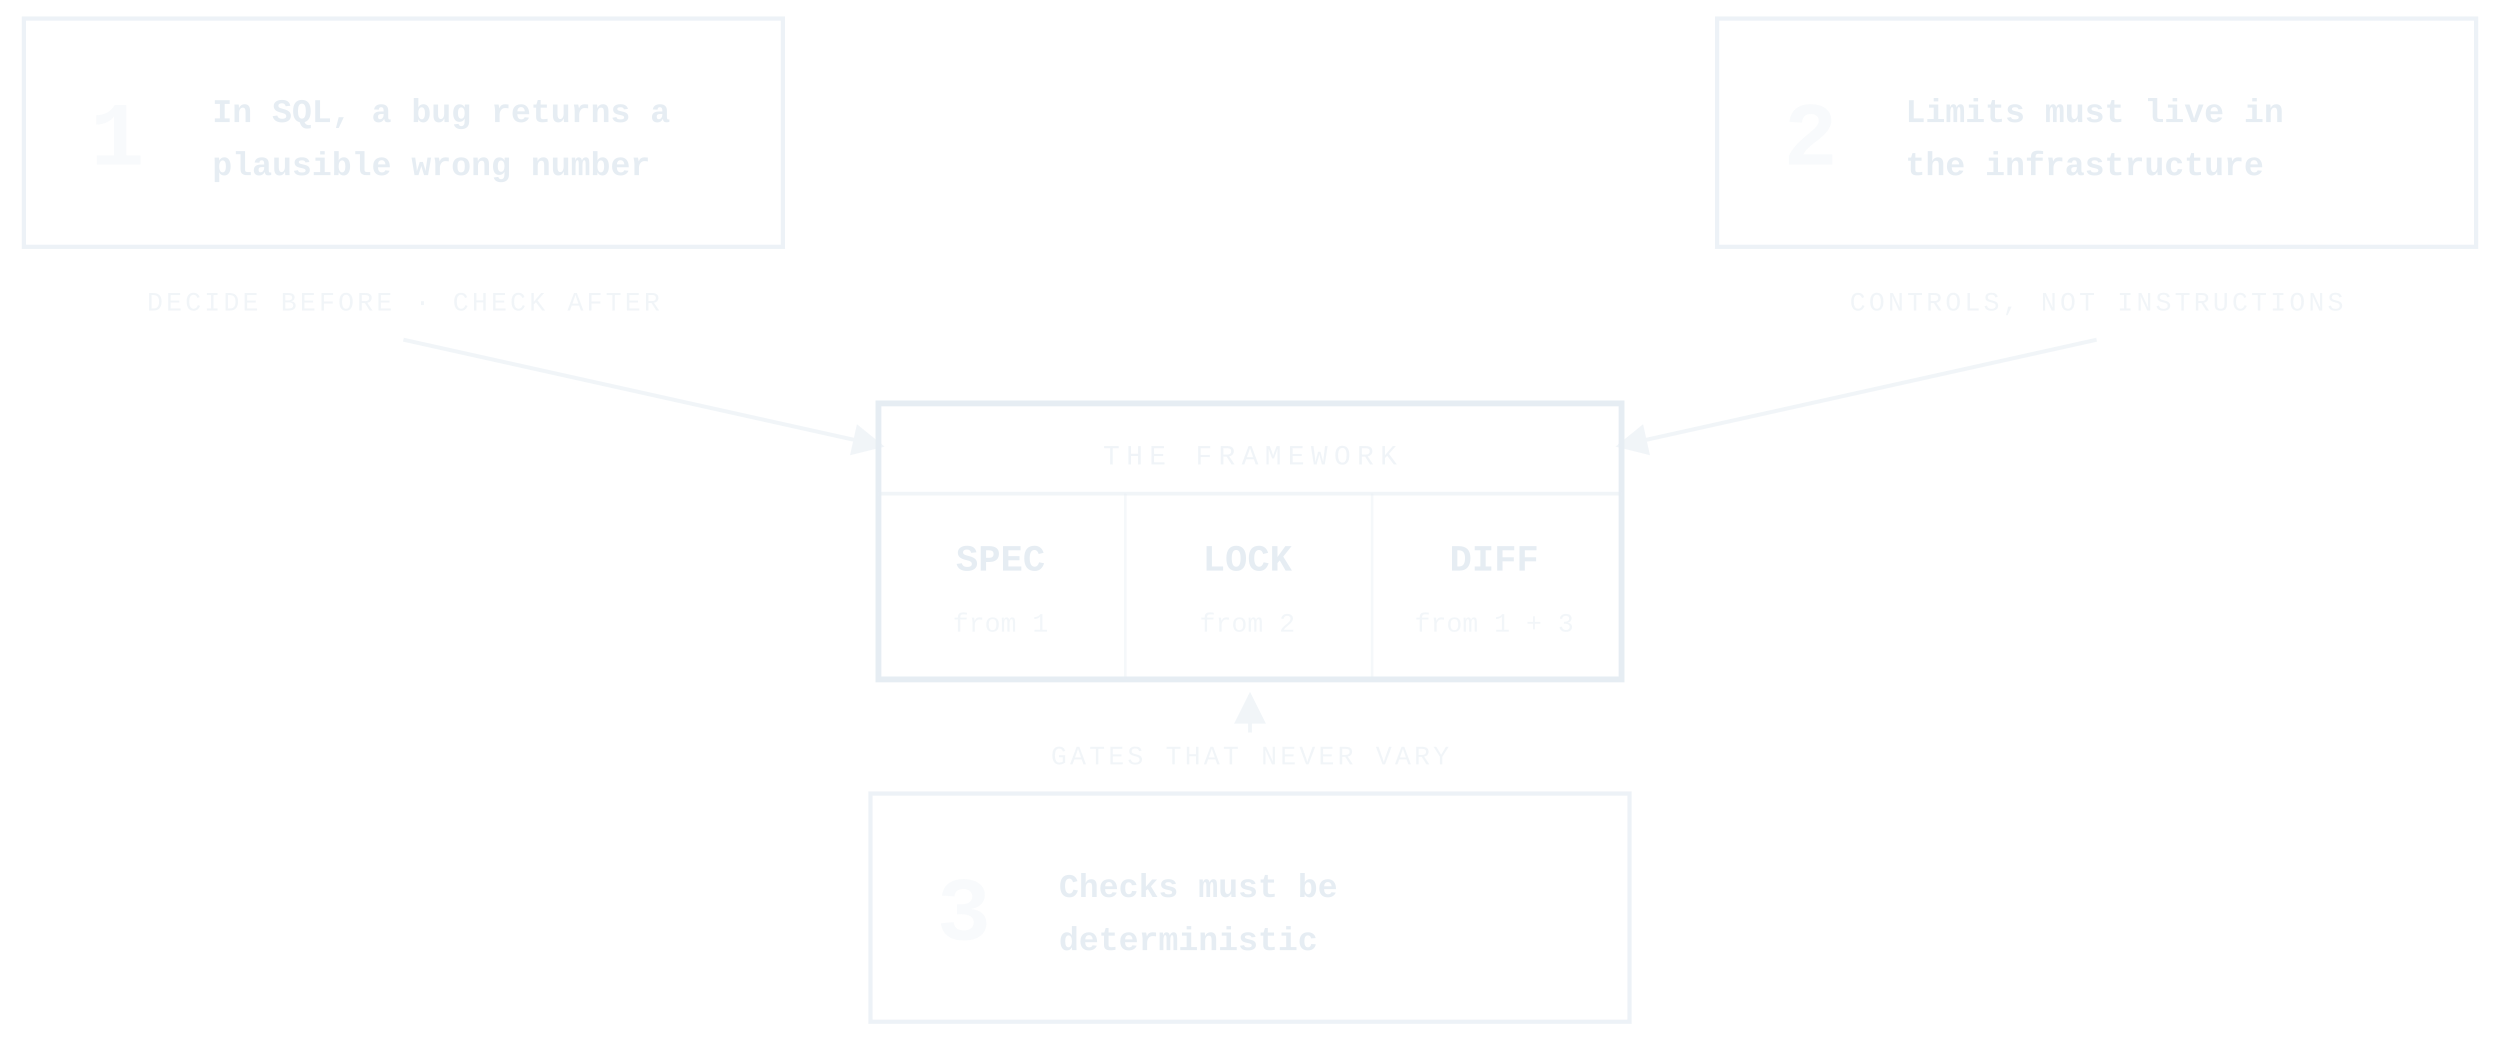
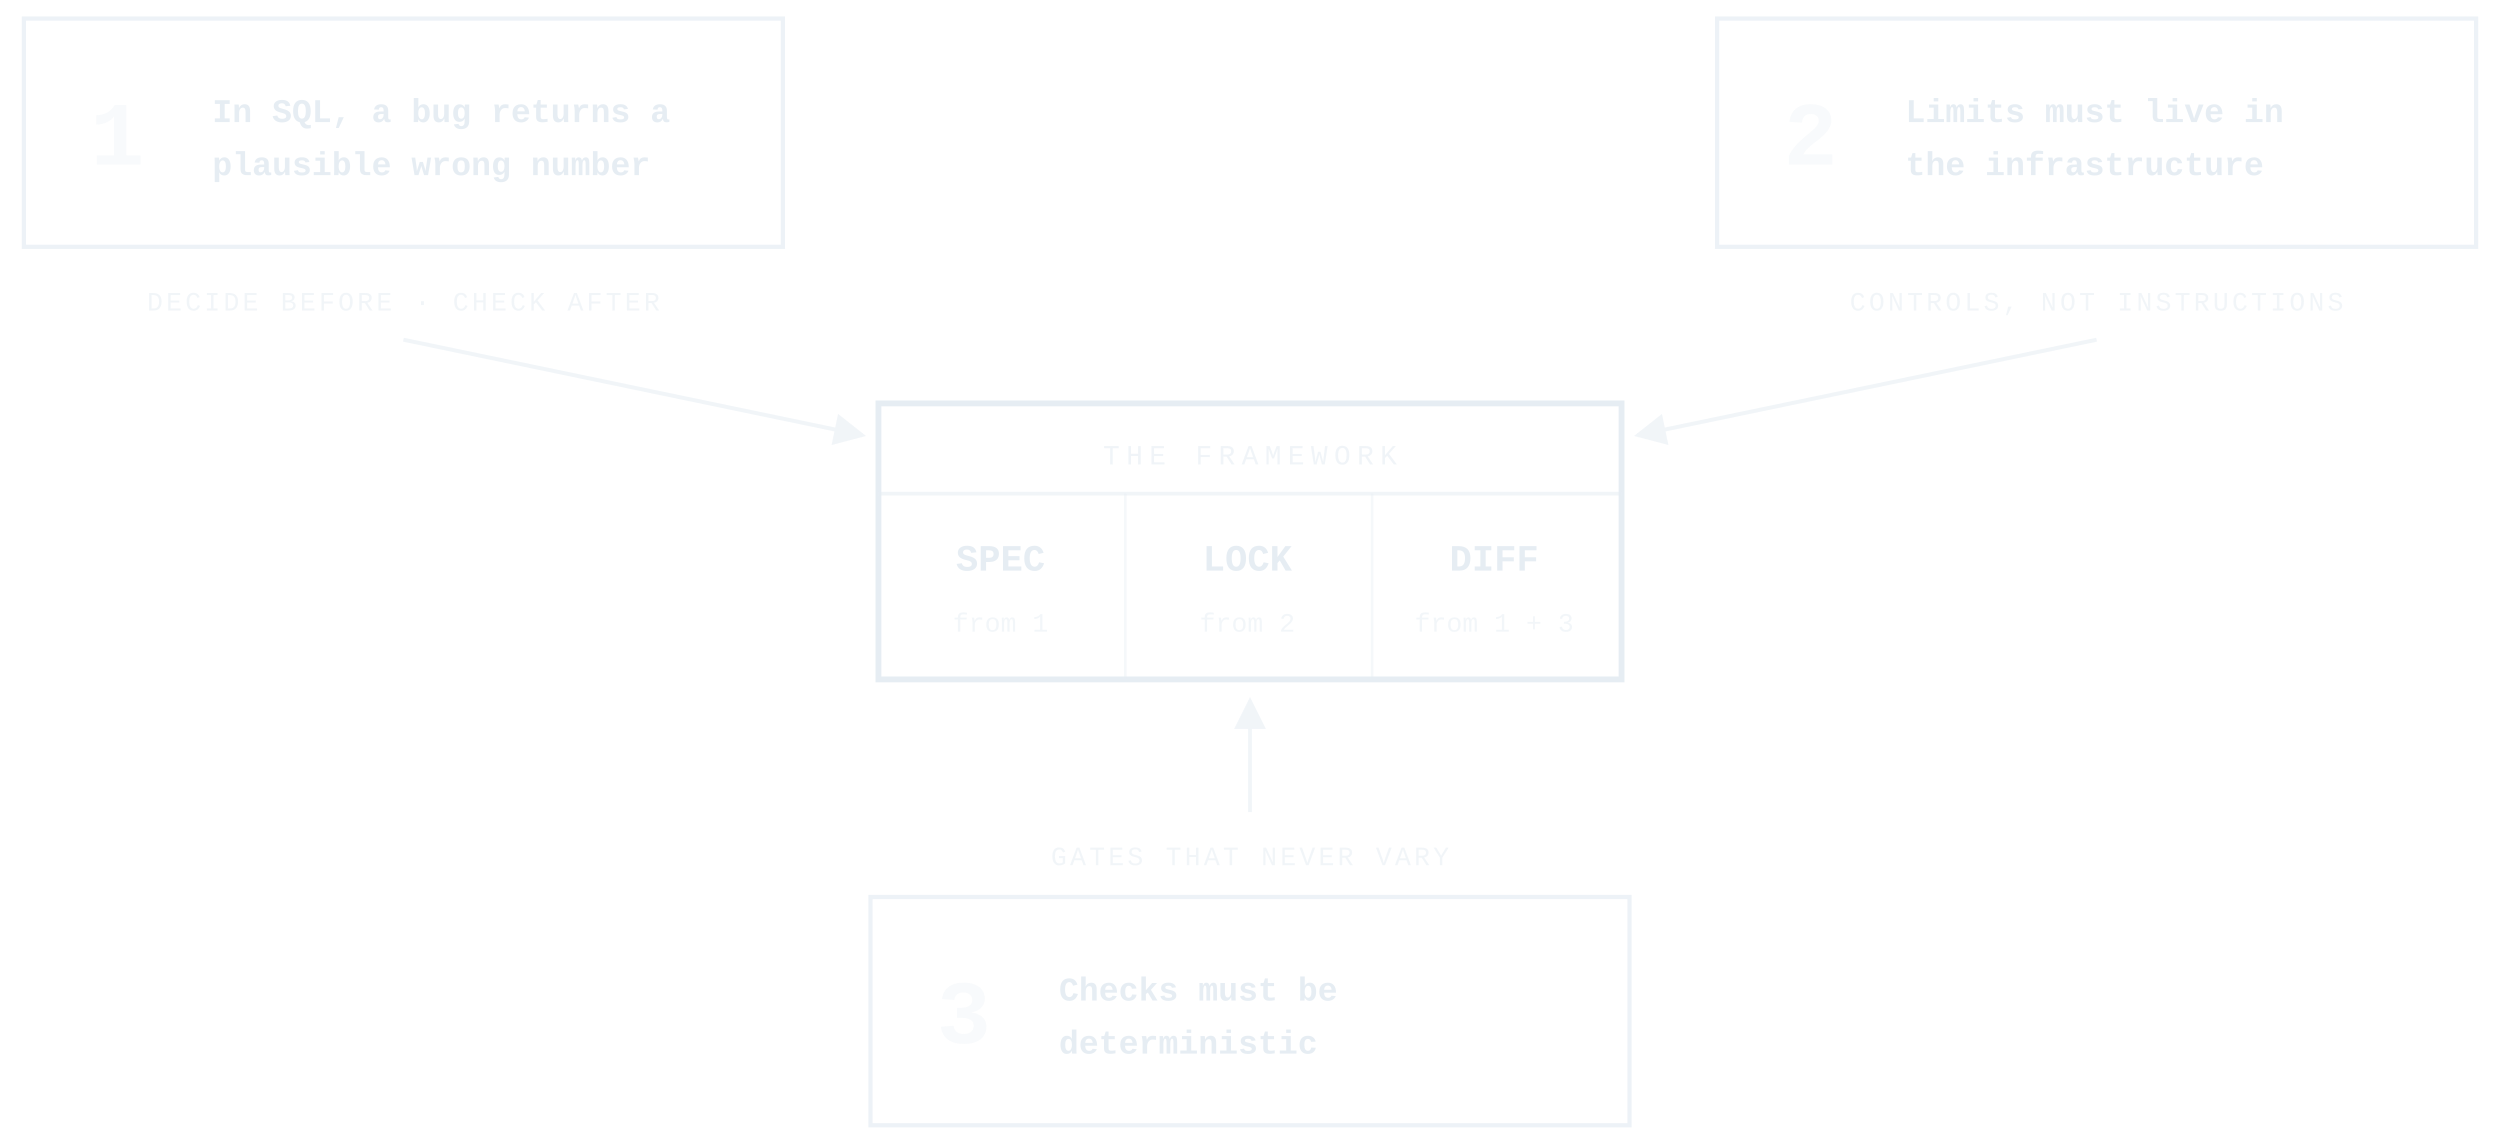
- <svg xmlns="http://www.w3.org/2000/svg" viewBox="0 0 942 392" width="942" height="392" role="img" aria-label="The three principles feed the framework: principle 1 shapes Spec and Diff, principle 2 shapes Lock, principle 3 shapes Diff" font-family="&quot;SFMono-Regular&quot;,Menlo,Consolas,&quot;Liberation Mono&quot;,monospace">
+ <svg xmlns="http://www.w3.org/2000/svg" viewBox="0 0 942 430" width="942" height="430" role="img" aria-label="The three principles feed the framework: principle 1 shapes Spec and Diff, principle 2 shapes Lock, principle 3 shapes Diff" font-family="&quot;SFMono-Regular&quot;,Menlo,Consolas,&quot;Liberation Mono&quot;,monospace">
  <defs>
    <marker id="a" viewBox="0 0 9 9" refX="8" refY="4.5" markerWidth="8" markerHeight="8" orient="auto">
      <path d="M0 0 L9 4.5 L0 9 z" fill="#e6edf3" />
    </marker>
  </defs>
  <g fill="none" stroke="#e6edf3" stroke-width="1.6" opacity=".7">
    <rect x="9" y="7" width="286" height="86" />
    <rect x="647" y="7" width="286" height="86" />
-     <rect x="328" y="299" width="286" height="86" />
+     <rect x="328" y="338" width="286" height="86" />
  </g>
  <text x="34" y="62" font-size="34" font-weight="600" fill="#e6edf3" opacity=".28">1</text>
  <text x="80" y="46" font-size="12.5" font-weight="600" fill="#e6edf3">In SQL, a bug returns a</text>
  <text x="80" y="66" font-size="12.5" font-weight="600" fill="#e6edf3">plausible wrong number</text>
  <text x="672" y="62" font-size="34" font-weight="600" fill="#e6edf3" opacity=".28">2</text>
  <text x="718" y="46" font-size="12.5" font-weight="600" fill="#e6edf3">Limits must live in</text>
  <text x="718" y="66" font-size="12.5" font-weight="600" fill="#e6edf3">the infrastructure</text>
-   <text x="353" y="354" font-size="34" font-weight="600" fill="#e6edf3" opacity=".28">3</text>
-   <text x="399" y="338" font-size="12.5" font-weight="600" fill="#e6edf3">Checks must be</text>
-   <text x="399" y="358" font-size="12.5" font-weight="600" fill="#e6edf3">deterministic</text>
+   <text x="353" y="393" font-size="34" font-weight="600" fill="#e6edf3" opacity=".28">3</text>
+   <text x="399" y="377" font-size="12.5" font-weight="600" fill="#e6edf3">Checks must be</text>
+   <text x="399" y="397" font-size="12.5" font-weight="600" fill="#e6edf3">deterministic</text>
  <text x="152" y="117" text-anchor="middle" font-size="10" letter-spacing="1.2" fill="#e6edf3" opacity=".55">DECIDE BEFORE · CHECK AFTER</text>
  <text x="790" y="117" text-anchor="middle" font-size="10" letter-spacing="1.2" fill="#e6edf3" opacity=".55">CONTROLS, NOT INSTRUCTIONS</text>
-   <text x="471" y="288" text-anchor="middle" font-size="10" letter-spacing="1.2" fill="#e6edf3" opacity=".55">GATES THAT NEVER VARY</text>
+   <text x="471" y="326" text-anchor="middle" font-size="10" letter-spacing="1.2" fill="#e6edf3" opacity=".55">GATES THAT NEVER VARY</text>
  <g fill="none" stroke="#e6edf3" stroke-width="1.5" opacity=".55" marker-end="url(#a)">
-     <path d="M152 128 L332 168" />
-     <path d="M790 128 L610 168" />
-     <path d="M471 276 L471 262" />
+     <path d="M152 128 L325 164" />
+     <path d="M790 128 L617 164" />
+     <path d="M471 306 L471 264" />
  </g>
  <rect x="331" y="152" width="280" height="104" fill="none" stroke="#e6edf3" stroke-width="2.2" />
  <path d="M331 186h280" stroke="#e6edf3" stroke-width="1.4" opacity=".55" fill="none" />
  <path d="M424 186v70M517 186v70" stroke="#e6edf3" stroke-width="1" opacity=".4" fill="none" />
  <text x="471" y="175" text-anchor="middle" font-size="10.5" letter-spacing="2.4" fill="#e6edf3" opacity=".6">THE FRAMEWORK</text>
  <g text-anchor="middle" fill="#e6edf3" font-size="14" font-weight="600">
    <text x="377" y="215">SPEC</text>
    <text x="470" y="215">LOCK</text>
    <text x="563" y="215">DIFF</text>
  </g>
  <g text-anchor="middle" fill="#e6edf3" opacity=".5" font-size="10">
    <text x="377" y="238">from 1</text>
    <text x="470" y="238">from 2</text>
    <text x="563" y="238">from 1 + 3</text>
  </g>
</svg>
